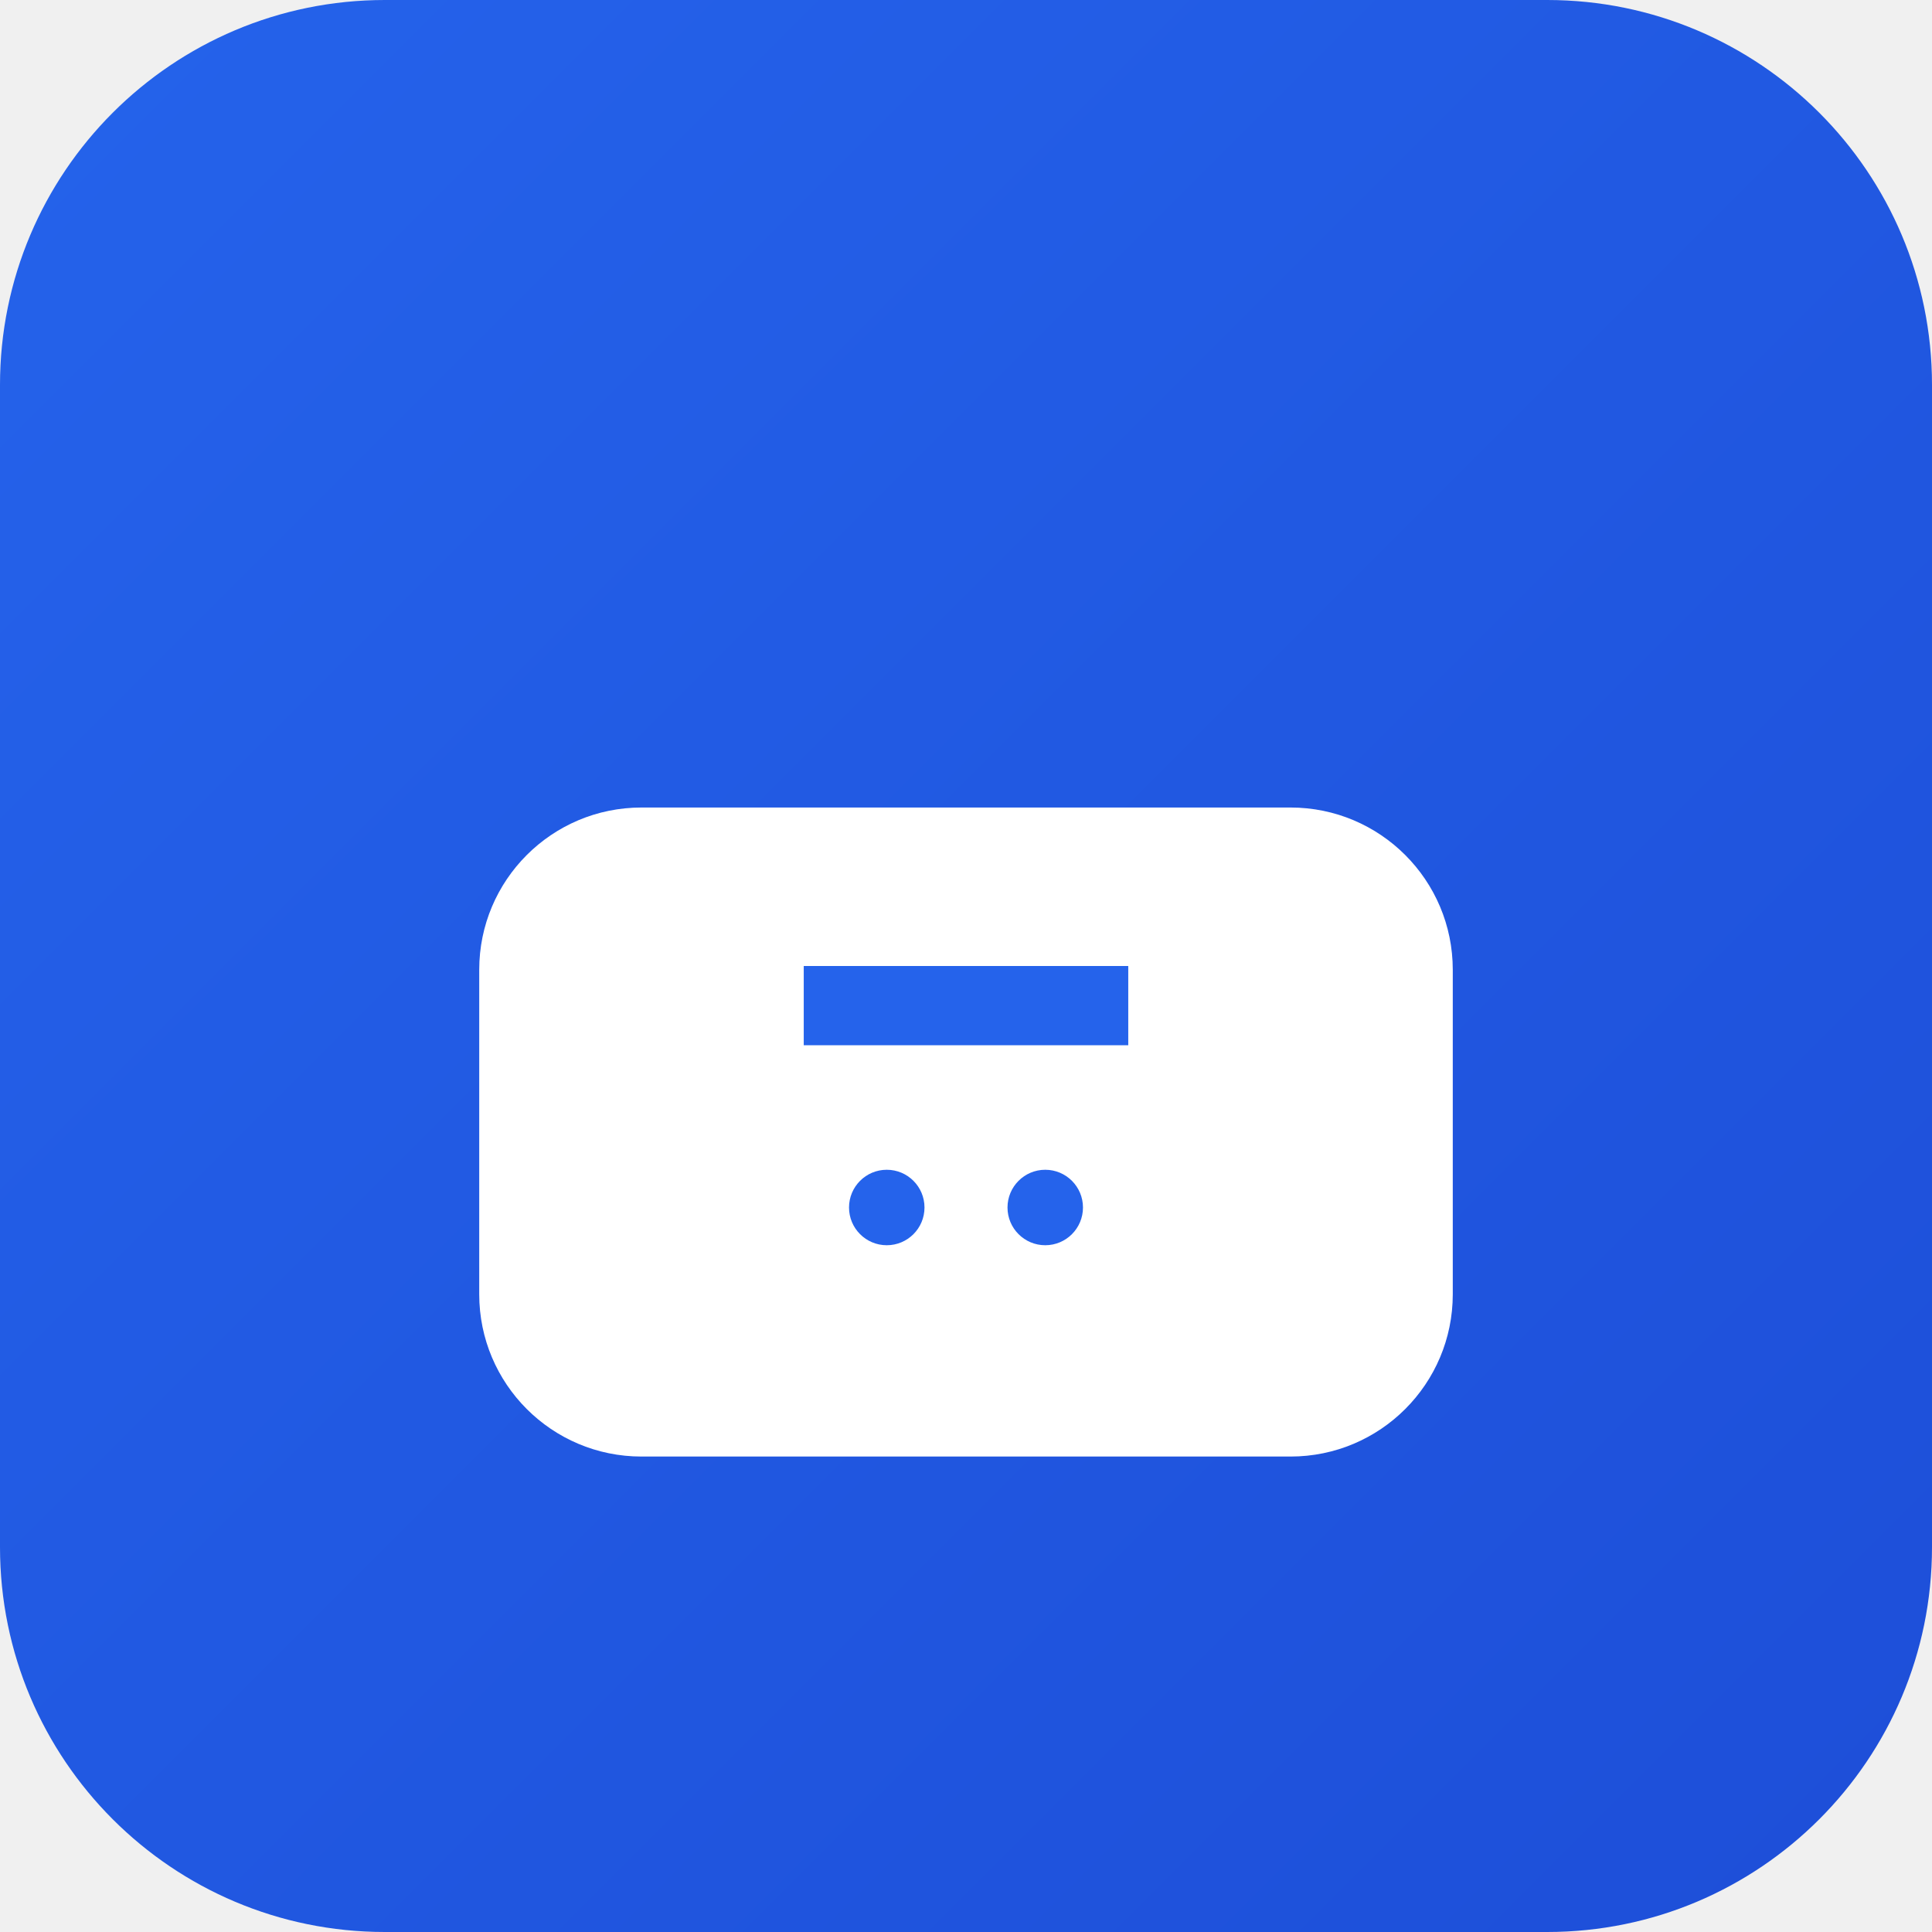
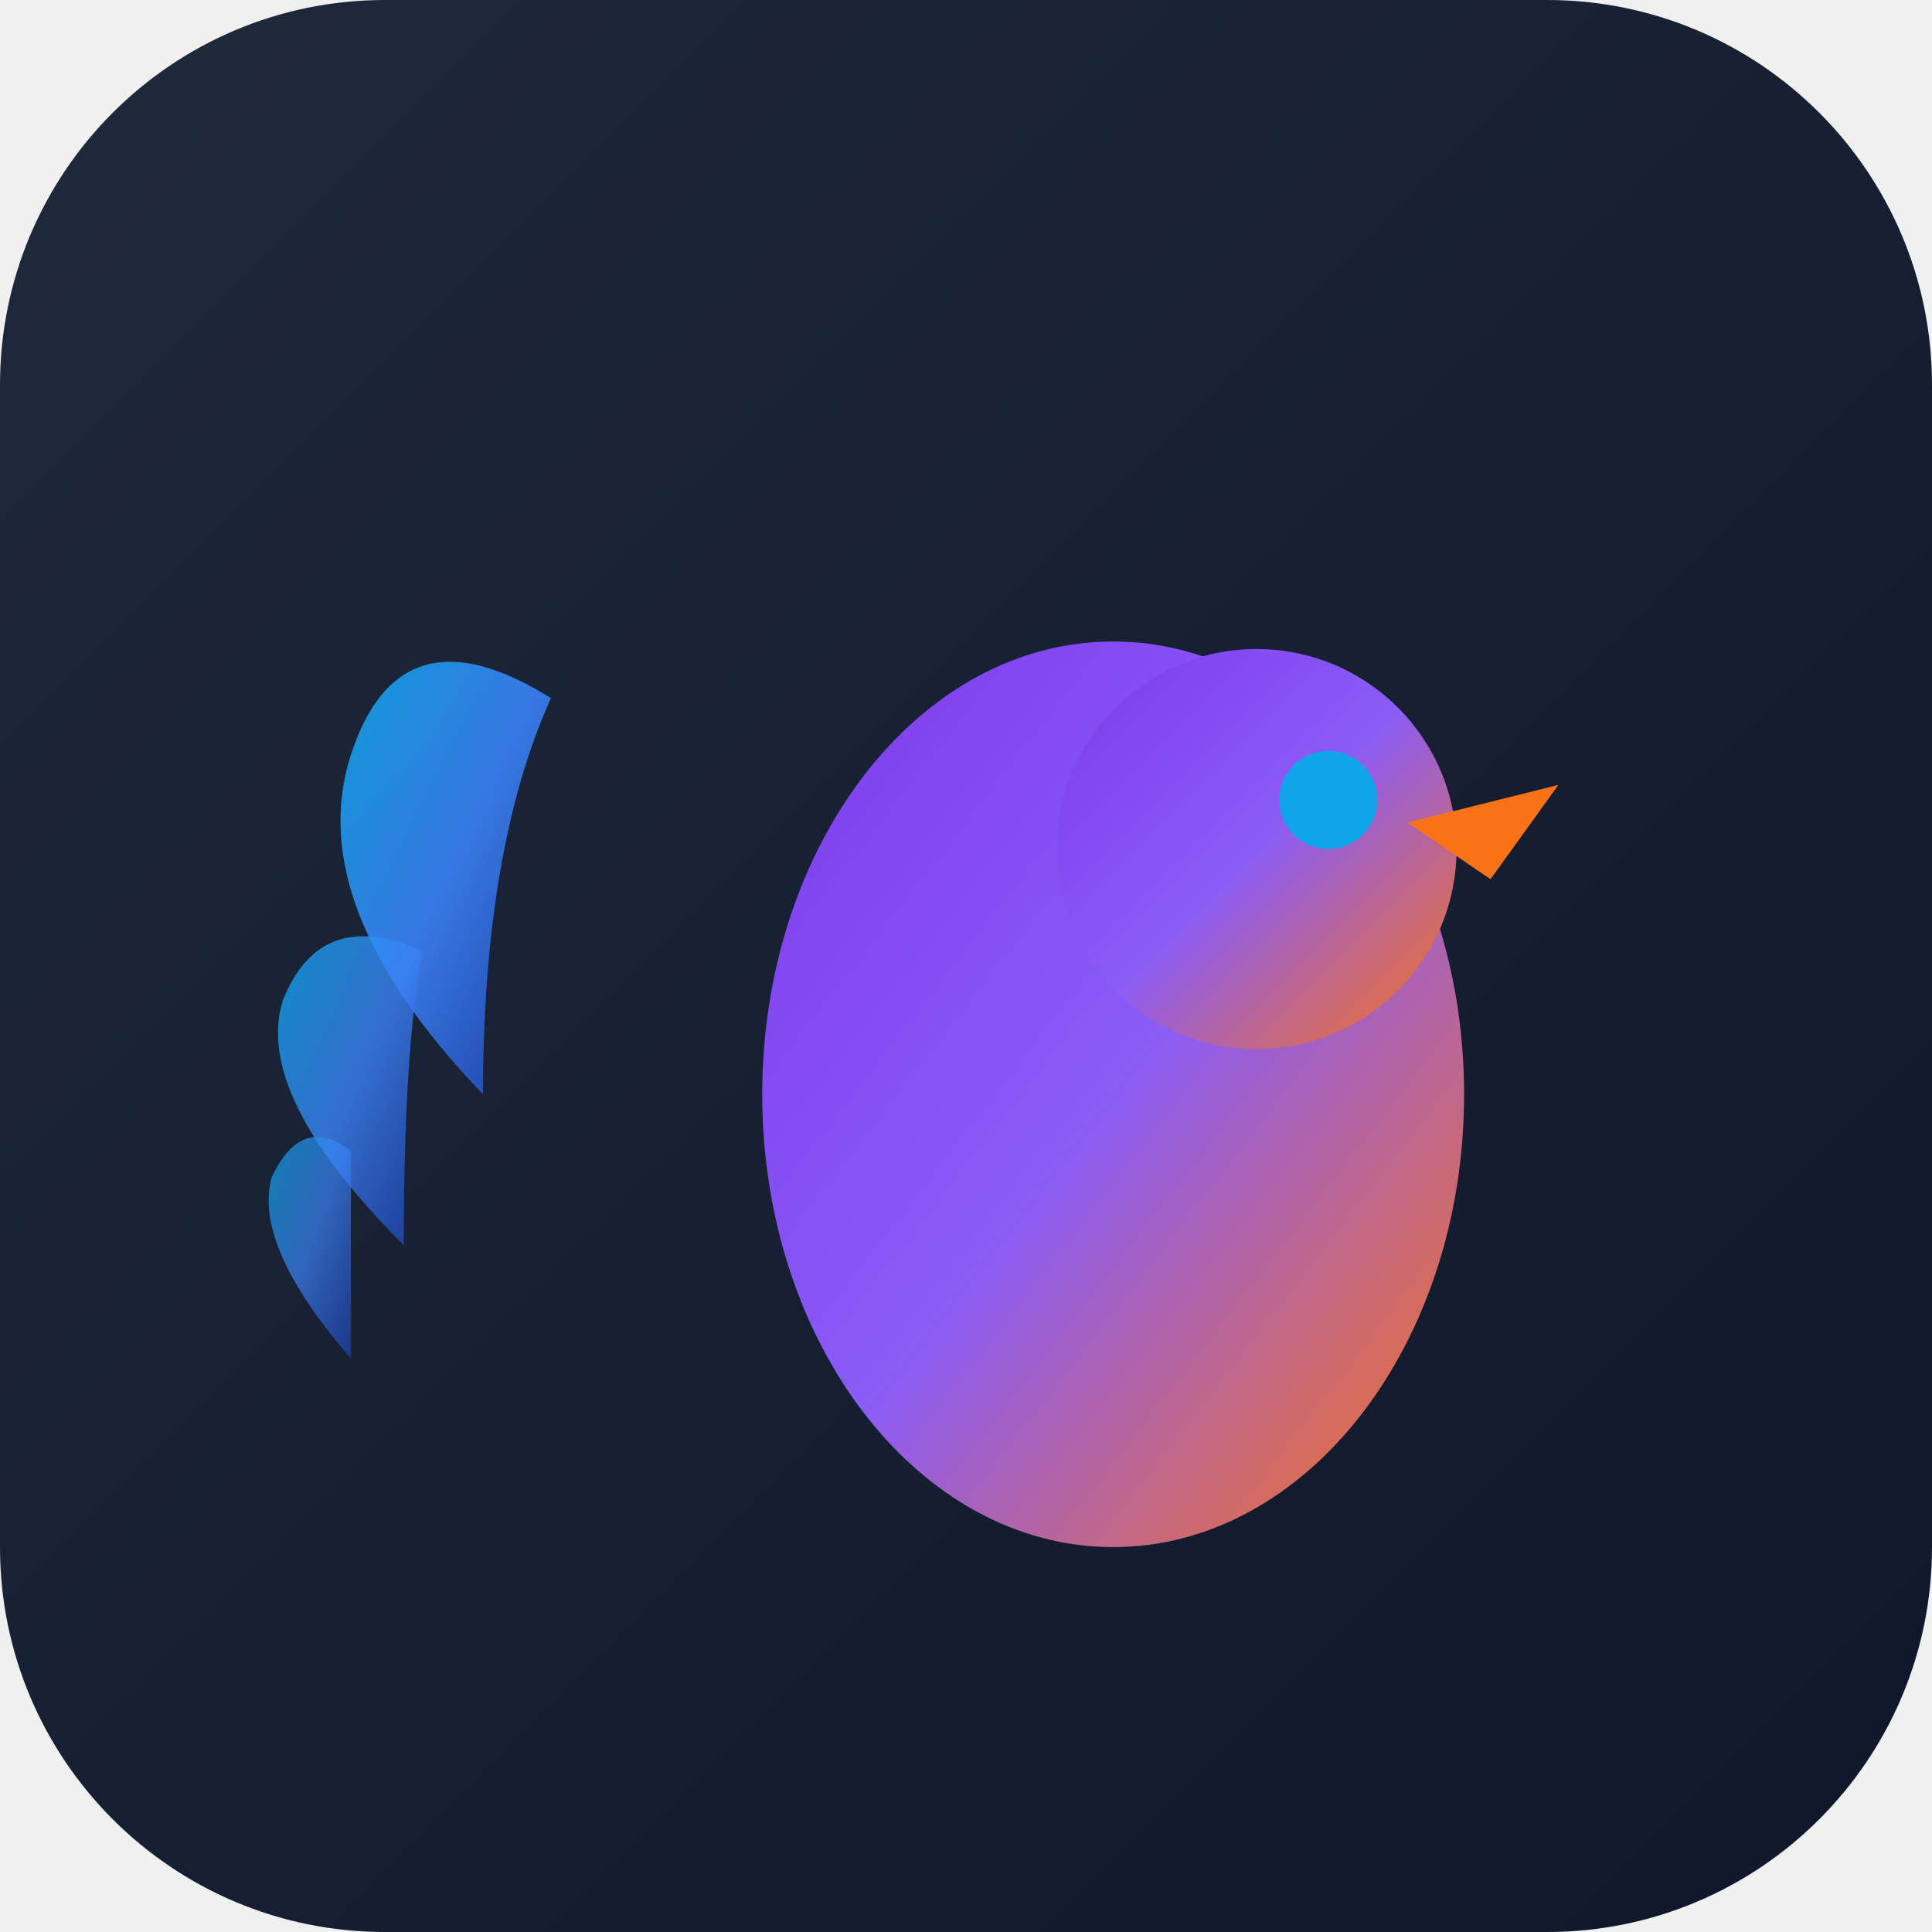
<svg xmlns="http://www.w3.org/2000/svg" width="512" height="512" viewBox="0 0 512 512">
  <defs>
-     <linearGradient id="gradient" x1="0%" y1="0%" x2="100%" y2="100%">
-       <stop offset="0%" style="stop-color:#2563eb;stop-opacity:1" />
-       <stop offset="100%" style="stop-color:#1d4ed8;stop-opacity:1" />
+     <linearGradient id="bgGradient512" x1="0%" y1="0%" x2="100%" y2="100%">
+       <stop offset="0%" style="stop-color:#1e293b;stop-opacity:1" />
+       <stop offset="100%" style="stop-color:#0f172a;stop-opacity:1" />
+     </linearGradient>
+     <linearGradient id="wingGradient512" x1="0%" y1="0%" x2="100%" y2="100%">
+       <stop offset="0%" style="stop-color:#0ea5e9;stop-opacity:1" />
+       <stop offset="50%" style="stop-color:#3b82f6;stop-opacity:1" />
+       <stop offset="100%" style="stop-color:#1e40af;stop-opacity:1" />
+     </linearGradient>
+     <linearGradient id="bodyGradient512" x1="0%" y1="0%" x2="100%" y2="100%">
+       <stop offset="0%" style="stop-color:#7c3aed;stop-opacity:1" />
+       <stop offset="50%" style="stop-color:#8b5cf6;stop-opacity:1" />
+       <stop offset="100%" style="stop-color:#f97316;stop-opacity:1" />
    </linearGradient>
  </defs>
-   <rect width="512" height="512" rx="102" fill="url(#gradient)" />
-   <path d="M128 256h256v42H128z" fill="#ffffff" opacity="0.2" />
-   <path d="M170 214h172c23.748 0 43 19.252 43 43v86c0 23.748-19.252 43-43 43H170c-23.748 0-43-19.252-43-43v-86c0-23.748 19.252-43 43-43z" fill="#ffffff" />
-   <path d="M213 256h86v21H213z" fill="#2563eb" />
-   <circle cx="235" cy="320" r="10" fill="#2563eb" />
-   <circle cx="277" cy="320" r="10" fill="#2563eb" />
+   <rect width="512" height="512" rx="102" fill="url(#bgGradient512)" />
+   <path d="M128 290 Q80 240, 93 200 Q106 160, 146 185 Q128 225, 128 290 Z" fill="url(#wingGradient512)" opacity="0.9" />
+   <path d="M107 330 Q67 290, 75 265 Q85 240, 112 252 Q107 278, 107 330 Z" fill="url(#wingGradient512)" opacity="0.8" />
+   <path d="M93 360 Q67 330, 72 312 Q80 295, 93 305 Q93 330, 93 360 Z" fill="url(#wingGradient512)" opacity="0.7" />
+   <ellipse cx="295" cy="290" rx="93" ry="120" fill="url(#bodyGradient512)" />
+   <circle cx="333" cy="225" r="53" fill="url(#bodyGradient512)" />
+   <circle cx="352" cy="212" r="13" fill="#0ea5e9" />
+   <path d="M373 218 L 413 208 L 395 233 Z" fill="#f97316" />
</svg>
